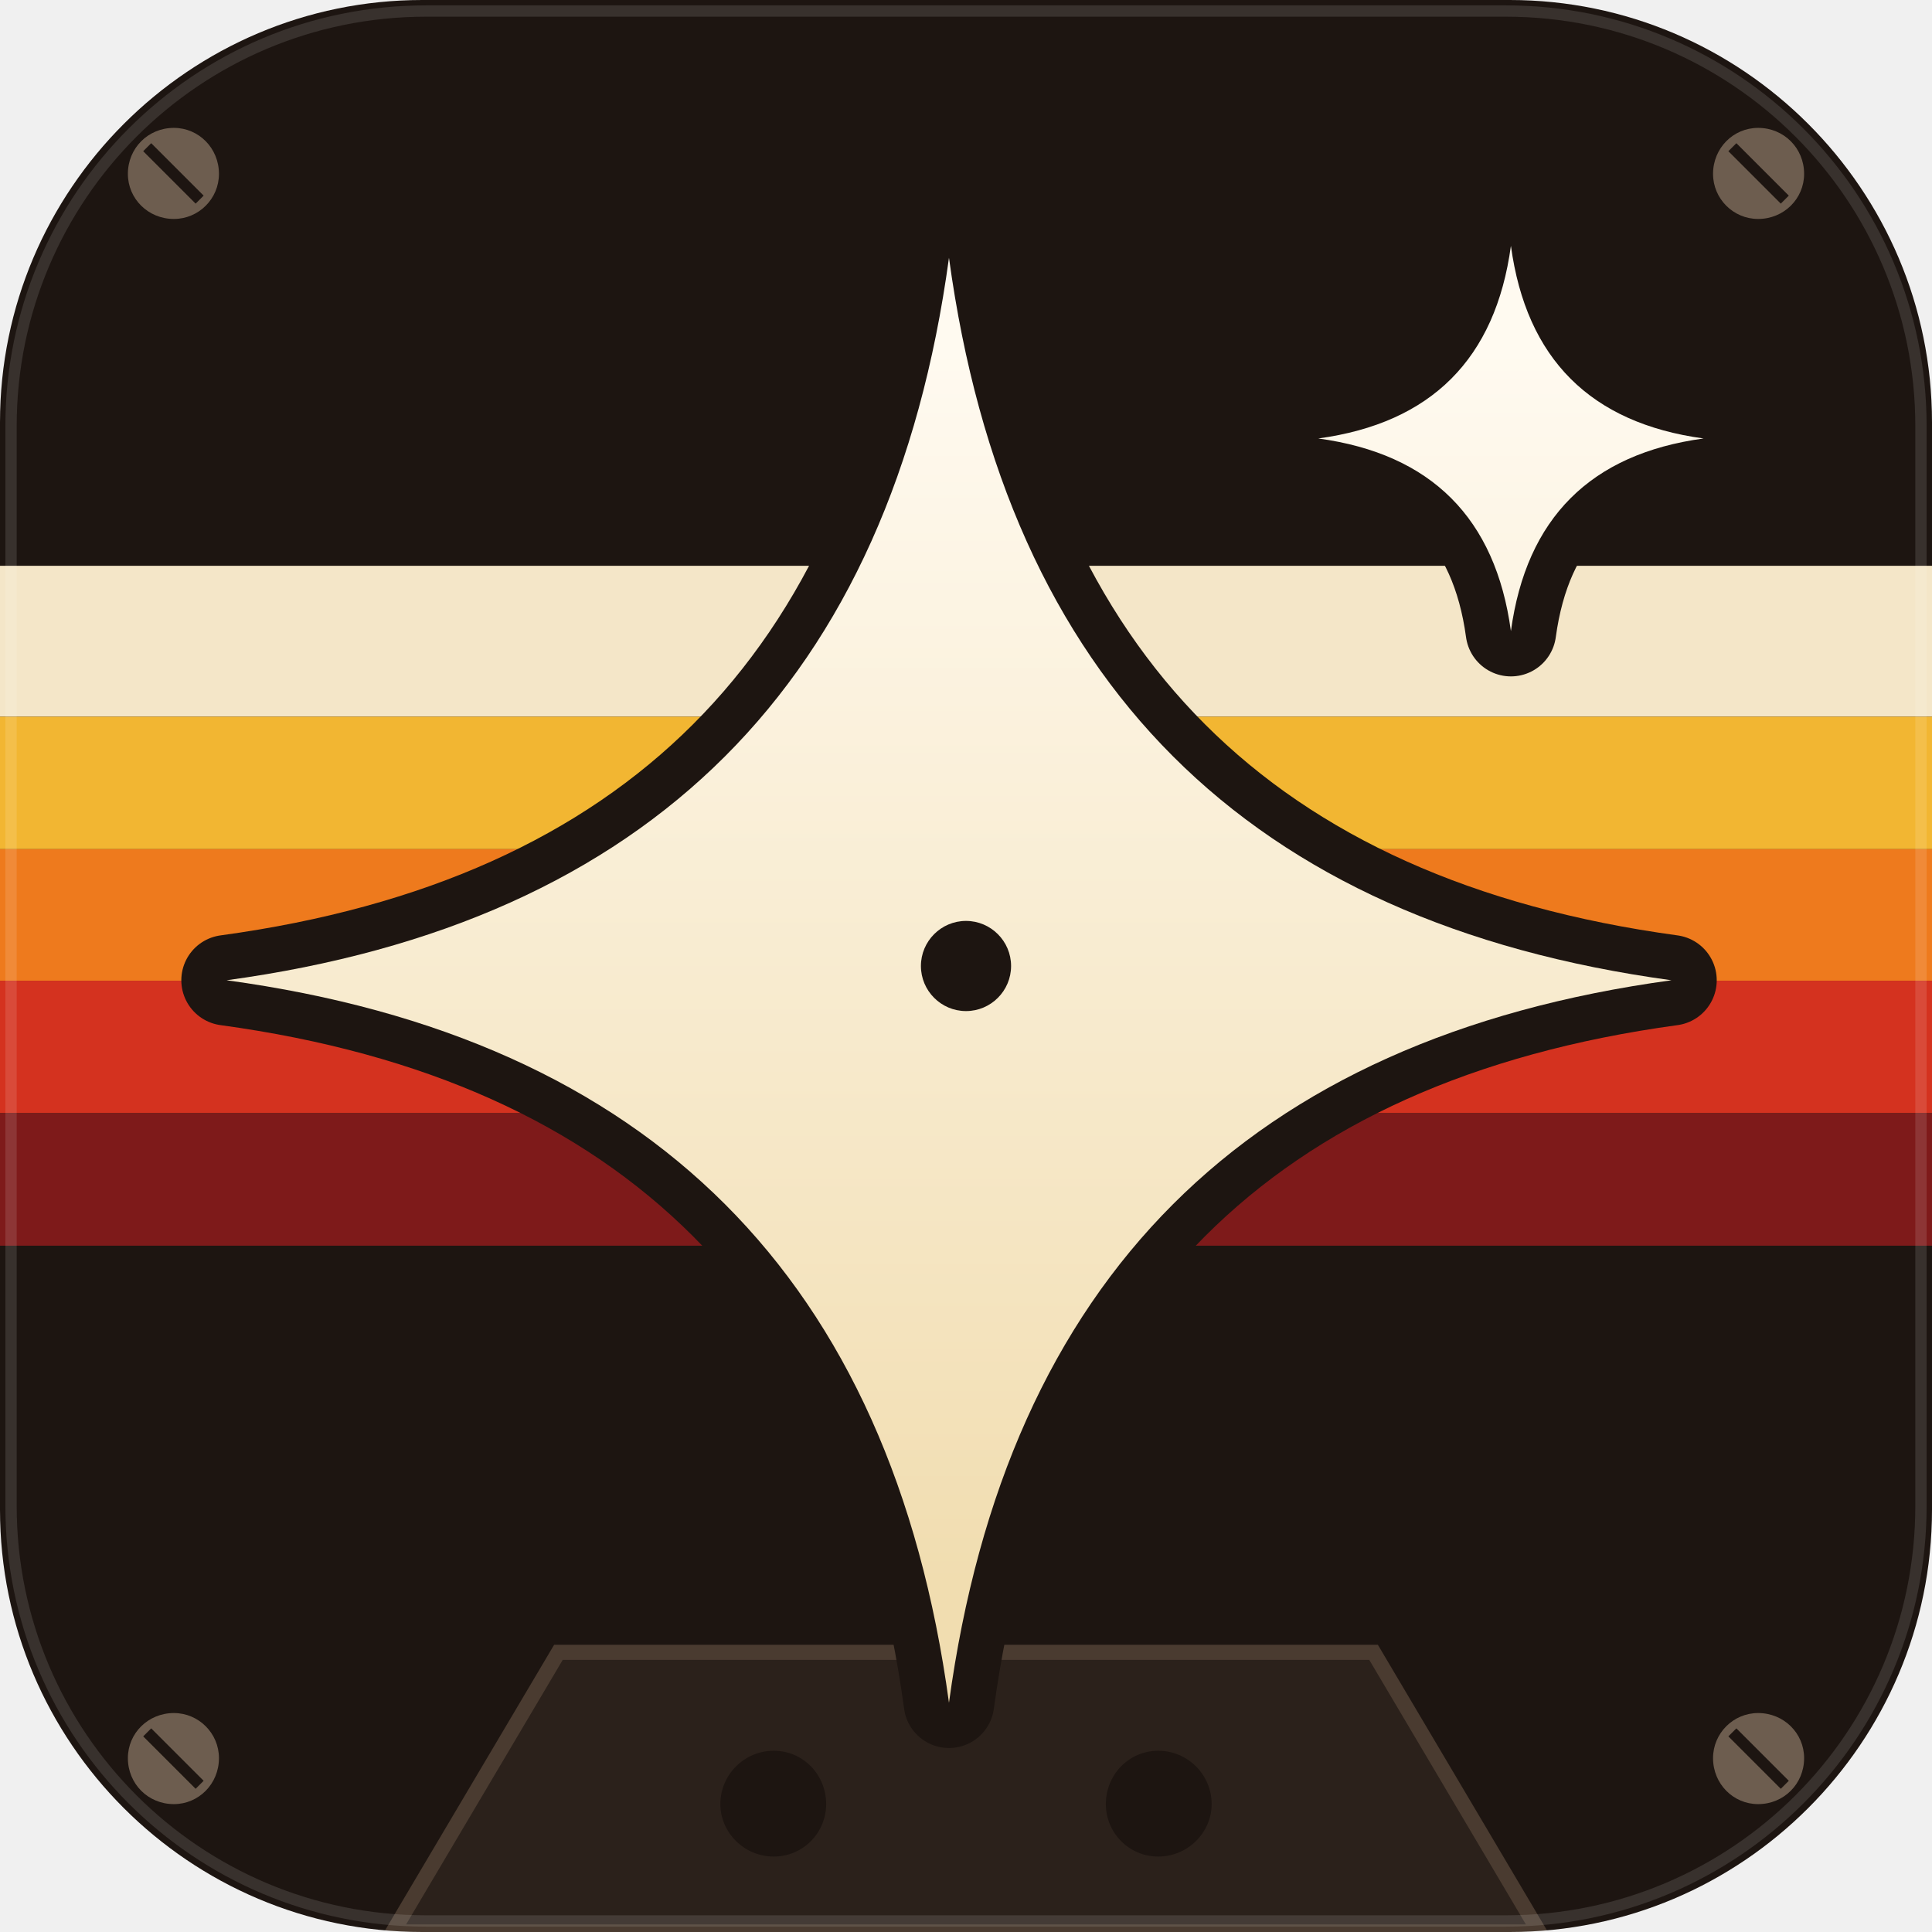
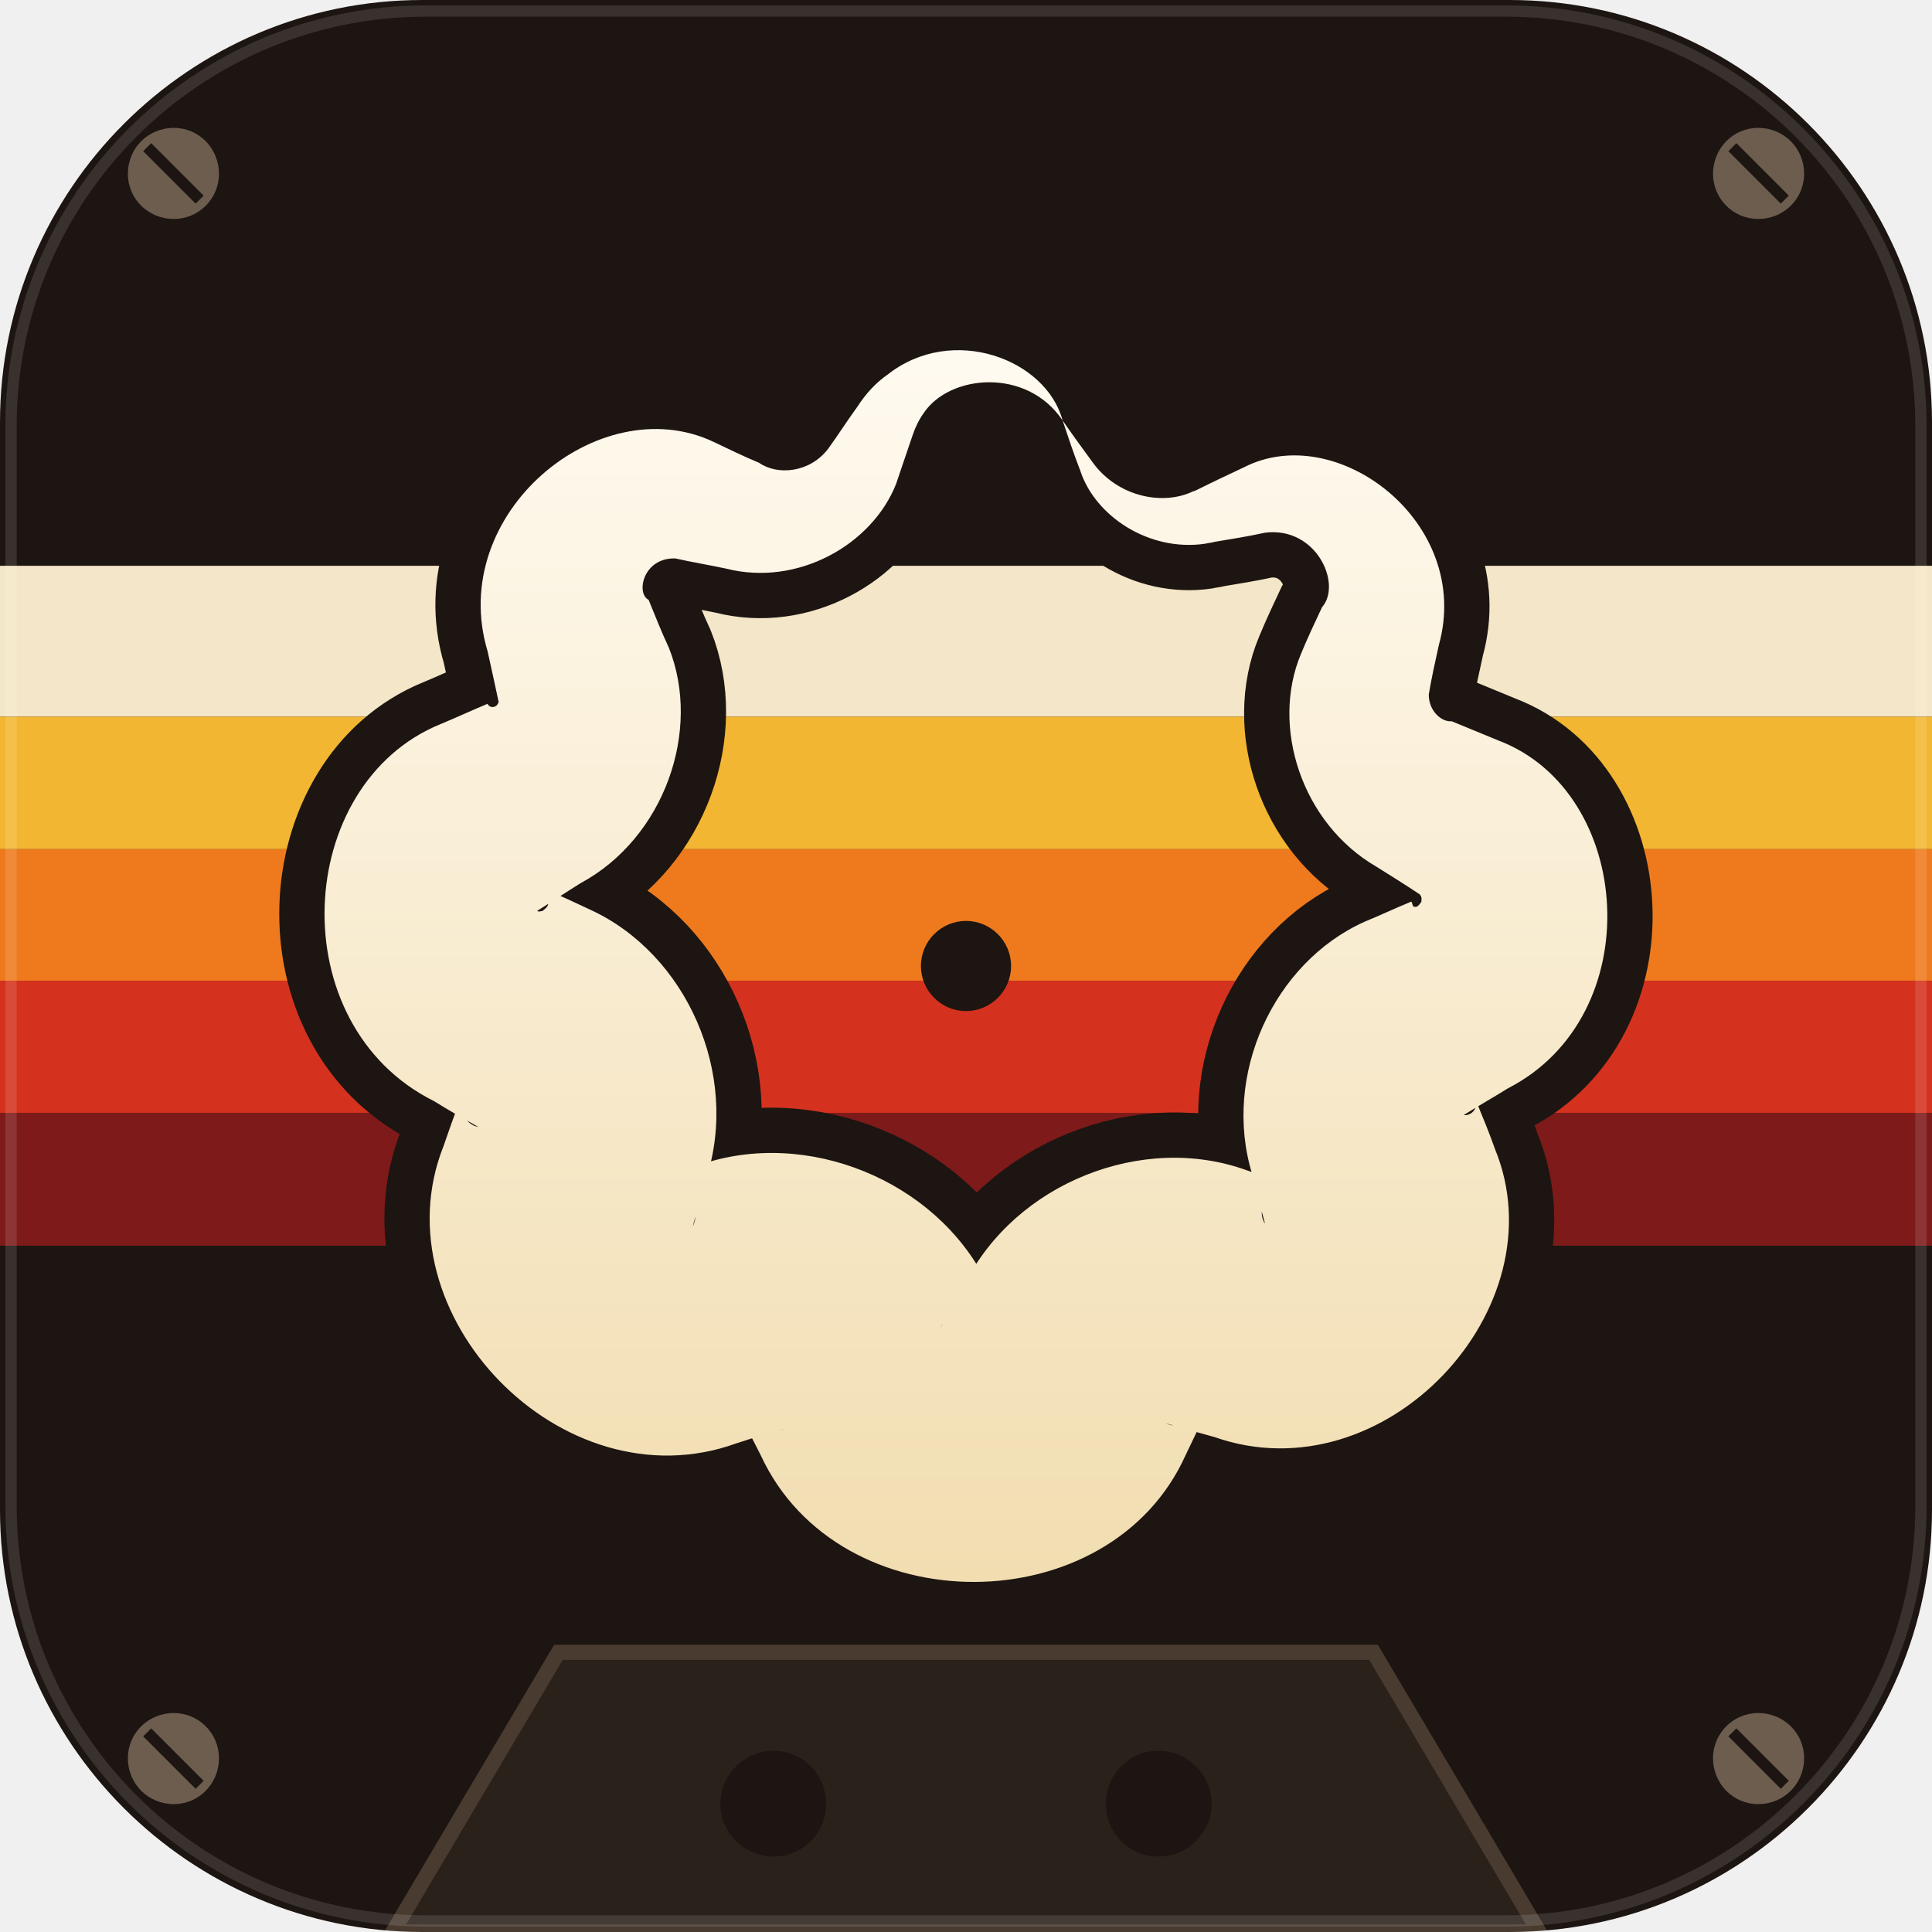
<svg xmlns="http://www.w3.org/2000/svg" width="512" height="512" viewBox="605 750 210 210" fill="none">
  <defs>
    <linearGradient id="paint14_linear_42_3" x1="640.274" y1="788.042" x2="640.274" y2="921.956" gradientUnits="userSpaceOnUse">
      <stop stop-color="#FFFAF0" />
      <stop offset="1" stop-color="#F1DDB0" />
    </linearGradient>
    <clipPath id="clip7_42_3">
      <rect width="210" height="210" fill="white" transform="translate(605 750)" />
    </clipPath>
  </defs>
  <g clip-path="url(#clip7_42_3)">
    <mask id="mask14_42_3" style="mask-type:luminance" maskUnits="userSpaceOnUse" x="605" y="750" width="210" height="210">
      <path d="M769.1 750H650.9C625.6 750 605 770.6 605 795.9V914.1C605 939.4 625.6 960 650.9 960H769.1C794.4 960 815 939.4 815 914.1V795.9C815 770.6 794.4 750 769.1 750Z" fill="white" />
    </mask>
    <g mask="url(#mask14_42_3)">
      <path d="M815 750H605V960H815V750Z" fill="#1D1511" />
      <path d="M815 811.5H605V827.9H815V811.5Z" fill="#F4E6C8" />
      <path d="M815 827.9H605V842.3H815V827.9Z" fill="#F2B632" />
      <path d="M815 842.3H605V856.6H815V842.3Z" fill="#EE7A1D" />
      <path d="M815 856.6H605V871H815V856.6Z" fill="#D4321F" />
      <path d="M815 871H605V885.4H815V871Z" fill="#7E1A1A" />
      <path d="M647.7 960L665.7 929.6H754.3L772.3 960H647.7Z" fill="#2B211B" stroke-width="1.641" stroke="#4A3B30" />
      <path d="M689.1 951.8C692.3 951.8 694.8 949.2 694.8 946.1C694.8 942.9 692.3 940.3 689.1 940.3C685.9 940.3 683.3 942.9 683.3 946.1C683.3 949.2 685.9 951.8 689.1 951.8Z" fill="#1D1511" />
      <path d="M730.9 951.8C734.1 951.8 736.7 949.2 736.7 946.1C736.7 942.9 734.1 940.3 730.9 940.3C727.7 940.3 725.2 942.9 725.2 946.1C725.2 949.2 727.7 951.8 730.9 951.8Z" fill="#1D1511" />
      <path d="M623.9 773.8C626.6 773.8 628.8 771.6 628.8 768.9C628.8 766.1 626.6 763.9 623.9 763.9C621.1 763.9 618.9 766.1 618.9 768.9C618.9 771.6 621.1 773.8 623.9 773.8Z" fill="#6D5D4F" />
      <path d="M621 766L626.7 771.7" stroke-width="1.23" stroke="#1D1511" />
      <path d="M796.1 773.8C798.9 773.8 801.1 771.6 801.1 768.9C801.1 766.1 798.9 763.9 796.1 763.9C793.4 763.9 791.2 766.1 791.2 768.9C791.2 771.6 793.4 773.8 796.1 773.8Z" fill="#6D5D4F" />
      <path d="M793.3 766L799 771.7" stroke-width="1.23" stroke="#1D1511" />
      <path d="M623.9 946.1C626.6 946.1 628.8 943.9 628.8 941.1C628.8 938.4 626.6 936.2 623.9 936.2C621.1 936.2 618.9 938.4 618.9 941.1C618.9 943.9 621.1 946.1 623.9 946.1Z" fill="#6D5D4F" />
      <path d="M621 938.3L626.7 944" stroke-width="1.23" stroke="#1D1511" />
      <path d="M796.1 946.1C798.9 946.1 801.1 943.9 801.1 941.1C801.1 938.4 798.9 936.2 796.1 936.2C793.4 936.2 791.2 938.4 791.2 941.1C791.2 943.9 793.4 946.1 796.1 946.1Z" fill="#6D5D4F" />
      <path d="M793.3 938.3L799 944" stroke-width="1.23" stroke="#1D1511" />
    </g>
    <path d="M651.3 751.2H768.7C793.6 751.2 813.8 771.4 813.8 796.3V913.7C813.8 938.6 793.6 958.8 768.7 958.8H651.3C626.4 958.8 606.2 938.6 606.2 913.7V796.3C606.2 771.4 626.4 751.2 651.3 751.2Z" stroke-width="1.23" stroke="white" stroke-opacity="0.12" />
-     <path d="M708.15 778.02Q717.58 847.13 786.68 856.55Q717.58 865.98 708.15 935.08Q698.73 865.98 629.63 856.55Q698.73 847.13 708.15 778.02ZM769.23 776.72Q771.74 795.15 790.17 797.66Q771.74 800.17 769.23 818.6Q766.72 800.17 748.29 797.66Q766.72 795.15 769.23 776.72Z" fill="#1D1511" stroke-width="9.843" stroke-linejoin="round" stroke="#1D1511" />
-     <path d="M708.15 778.02Q717.58 847.13 786.68 856.55Q717.58 865.98 708.15 935.08Q698.73 865.98 629.63 856.55Q698.73 847.13 708.15 778.02ZM769.23 776.72Q771.74 795.15 790.17 797.66Q771.74 800.17 769.23 818.6Q766.72 800.17 748.29 797.66Q766.72 795.15 769.23 776.72Z" fill="url(#paint14_linear_42_3)" />
+     <path d="M720.5 795.7C721.1 797.5 721.7 799.3 722.4 801.1C724 806.1 729.9 810 736 809.1C736.4 809 736.7 809 737 808.9C738.8 808.6 740.7 808.3 742.5 807.9C748.1 807.2 750.9 813.5 748.7 816C747.9 817.7 747.1 819.4 746.4 821.1C743.1 829 746.5 839.5 754.6 844.2C756.2 845.2 757.8 846.2 759.3 847.2C759.6 847.5 759.5 847.8 759.5 848C759.4 848.2 759.2 848.4 759.1 848.5C758.9 848.6 758.7 848.6 758.6 848.5C758.5 848.3 758.5 848.1 758.4 848C756.7 848.7 755 849.5 753.3 850.2C743.5 854.6 737.8 866.8 741.1 877.6C741.6 879.4 742 881.2 742.5 883C741.4 881.4 743 878.5 745.7 879C744 878.4 742.2 877.8 740.5 877.2C729.2 873.1 715.4 878.6 709.9 889.5C709 891.1 708.1 892.7 707.2 894.4C708.5 891.4 713.2 891.2 714.8 894.3C713.9 892.6 713.1 891 712.2 889.3C706.7 878.3 692.7 872.6 681.1 876.6C679.4 877.2 677.6 877.8 675.9 878.4C679 877.5 681.5 880.9 680.3 883.3C680.8 881.5 681.3 879.7 681.8 878C685.4 866.7 679.6 853.7 669.2 848.9C667.5 848.1 665.8 847.3 664.1 846.6C664.2 846.8 664.6 847.2 664.6 847.6C664.7 848 664.6 848.3 664.5 848.5C664.4 848.7 664.2 848.8 664 849C663.7 849.1 663.4 849.1 663.4 849C665 848 666.5 847 668.1 846C677.2 841.1 681.3 829.4 677.7 820.4C676.9 818.7 676.2 816.9 675.5 815.2C674.1 814.5 674.9 810.6 678.4 810.7C680.2 811.1 682 811.4 683.9 811.8C691.7 813.8 699.8 809.2 702.4 802.6C703 800.8 703.6 799.1 704.2 797.3C704.5 796.4 704.9 795.6 705.4 794.9C708.2 790.7 716.6 789.9 720.5 795.7C718.7 789 708.5 785.2 701.5 790.7C700.2 791.6 699.1 792.8 698.2 794.2C697.1 795.7 696.1 797.3 695 798.8C693 801.4 689.5 801.7 687.5 800.3C685.8 799.6 684.2 798.8 682.5 798C670.1 792.2 653.5 805.8 658 820.8C658.4 822.6 658.8 824.4 659.2 826.3C659 827 658.2 827 658 826.5C656.3 827.2 654.6 828 652.9 828.7C636.9 835.2 635.5 861.4 652.2 869.7C653.8 870.7 655.4 871.6 657 872.5C655.8 872.3 654.8 870.9 655.1 869.4C654.4 871.1 653.8 872.9 653.2 874.6C646 892.8 666.1 913.7 685 906.9C686.8 906.3 688.5 905.8 690.3 905.3C688.4 906 686.1 905.1 685.2 903.3C686 904.9 686.9 906.6 687.7 908.2C696.2 926.6 725.7 926.5 733.9 908.1C734.7 906.4 735.5 904.8 736.3 903.1C735.4 904.8 733.2 905.4 731.7 904.7C733.4 905.2 735.2 905.7 737 906.2C755.5 912.7 774.6 892.2 767.5 874.9C766.9 873.2 766.2 871.5 765.5 869.8C765.5 870.8 764.7 871.3 764.1 871.2C765.7 870.2 767.3 869.3 768.9 868.3C784.3 860.4 782.6 836.1 767.9 830.5C766.2 829.8 764.5 829.1 762.8 828.4C761.7 828.5 760.3 827.3 760.3 825.5C760.6 823.7 761 821.9 761.4 820.1C765.1 806.8 750.3 795.6 740.2 800.8C738.5 801.6 736.8 802.4 735.2 803.2C735 803.3 734.8 803.4 734.7 803.4C731.4 805 726.5 804 723.8 800.3C722.7 798.8 721.6 797.3 720.5 795.7Z" fill="#1D1511" stroke-width="9.843" stroke-linejoin="round" stroke="#1D1511" />
+     <path d="M720.5 795.7C721.1 797.5 721.7 799.3 722.4 801.1C724 806.1 729.9 810 736 809.1C736.4 809 736.7 809 737 808.9C738.8 808.6 740.7 808.3 742.5 807.9C748.1 807.2 750.9 813.5 748.7 816C747.9 817.7 747.1 819.4 746.4 821.1C743.1 829 746.5 839.5 754.6 844.2C756.2 845.2 757.8 846.2 759.3 847.2C759.6 847.5 759.5 847.8 759.5 848C759.4 848.2 759.2 848.4 759.1 848.5C758.9 848.6 758.7 848.6 758.6 848.5C758.5 848.3 758.5 848.1 758.4 848C756.7 848.7 755 849.5 753.3 850.2C743.5 854.6 737.8 866.8 741.1 877.6C741.6 879.4 742 881.2 742.5 883C741.4 881.4 743 878.5 745.7 879C744 878.4 742.2 877.8 740.5 877.2C729.2 873.1 715.4 878.6 709.9 889.5C709 891.1 708.1 892.7 707.2 894.4C708.5 891.4 713.2 891.2 714.8 894.3C713.9 892.6 713.1 891 712.2 889.3C706.7 878.3 692.7 872.6 681.1 876.6C679.4 877.2 677.6 877.8 675.9 878.4C679 877.5 681.5 880.9 680.3 883.3C680.8 881.5 681.3 879.7 681.8 878C685.4 866.7 679.6 853.7 669.2 848.9C667.5 848.1 665.8 847.3 664.1 846.6C664.2 846.8 664.6 847.2 664.6 847.6C664.7 848 664.6 848.3 664.5 848.5C664.4 848.7 664.2 848.8 664 849C663.7 849.1 663.4 849.1 663.4 849C665 848 666.5 847 668.1 846C677.2 841.1 681.3 829.4 677.7 820.4C676.9 818.7 676.2 816.9 675.5 815.2C674.1 814.5 674.9 810.6 678.4 810.7C680.2 811.1 682 811.4 683.9 811.8C691.7 813.8 699.8 809.2 702.4 802.6C703 800.8 703.6 799.1 704.2 797.3C704.5 796.4 704.9 795.6 705.4 794.9C708.2 790.7 716.6 789.9 720.5 795.7C718.7 789 708.5 785.2 701.5 790.7C700.2 791.6 699.1 792.8 698.2 794.2C697.1 795.7 696.1 797.3 695 798.8C693 801.4 689.5 801.7 687.5 800.3C685.8 799.6 684.2 798.8 682.5 798C670.1 792.2 653.5 805.8 658 820.8C658.4 822.6 658.8 824.4 659.2 826.3C659 827 658.2 827 658 826.5C656.3 827.2 654.6 828 652.9 828.7C636.9 835.2 635.5 861.4 652.2 869.7C653.8 870.7 655.4 871.6 657 872.5C655.8 872.3 654.8 870.9 655.1 869.4C654.4 871.1 653.8 872.9 653.2 874.6C646 892.8 666.1 913.7 685 906.9C686.8 906.3 688.5 905.8 690.3 905.3C688.4 906 686.1 905.1 685.2 903.3C686 904.9 686.9 906.6 687.7 908.2C696.2 926.6 725.7 926.5 733.9 908.1C734.7 906.4 735.5 904.8 736.3 903.1C735.4 904.8 733.2 905.4 731.7 904.7C733.4 905.2 735.2 905.7 737 906.2C755.5 912.7 774.6 892.2 767.5 874.9C766.9 873.2 766.2 871.5 765.5 869.8C765.5 870.8 764.7 871.3 764.1 871.2C765.7 870.2 767.3 869.3 768.9 868.3C784.3 860.4 782.6 836.1 767.9 830.5C766.2 829.8 764.5 829.1 762.8 828.4C761.7 828.5 760.3 827.3 760.3 825.5C760.6 823.7 761 821.9 761.4 820.1C765.1 806.8 750.3 795.6 740.2 800.8C738.5 801.6 736.8 802.4 735.2 803.2C735 803.3 734.8 803.4 734.7 803.4C731.4 805 726.5 804 723.8 800.3C722.7 798.8 721.6 797.3 720.5 795.7Z" fill="url(#paint14_linear_42_3)" />
    <path d="M710 859.9C712.7 859.9 714.9 857.7 714.9 855C714.9 852.3 712.7 850.1 710 850.1C707.3 850.1 705.1 852.3 705.1 855C705.1 857.7 707.3 859.9 710 859.9Z" fill="#1D1511" />
  </g>
</svg>
